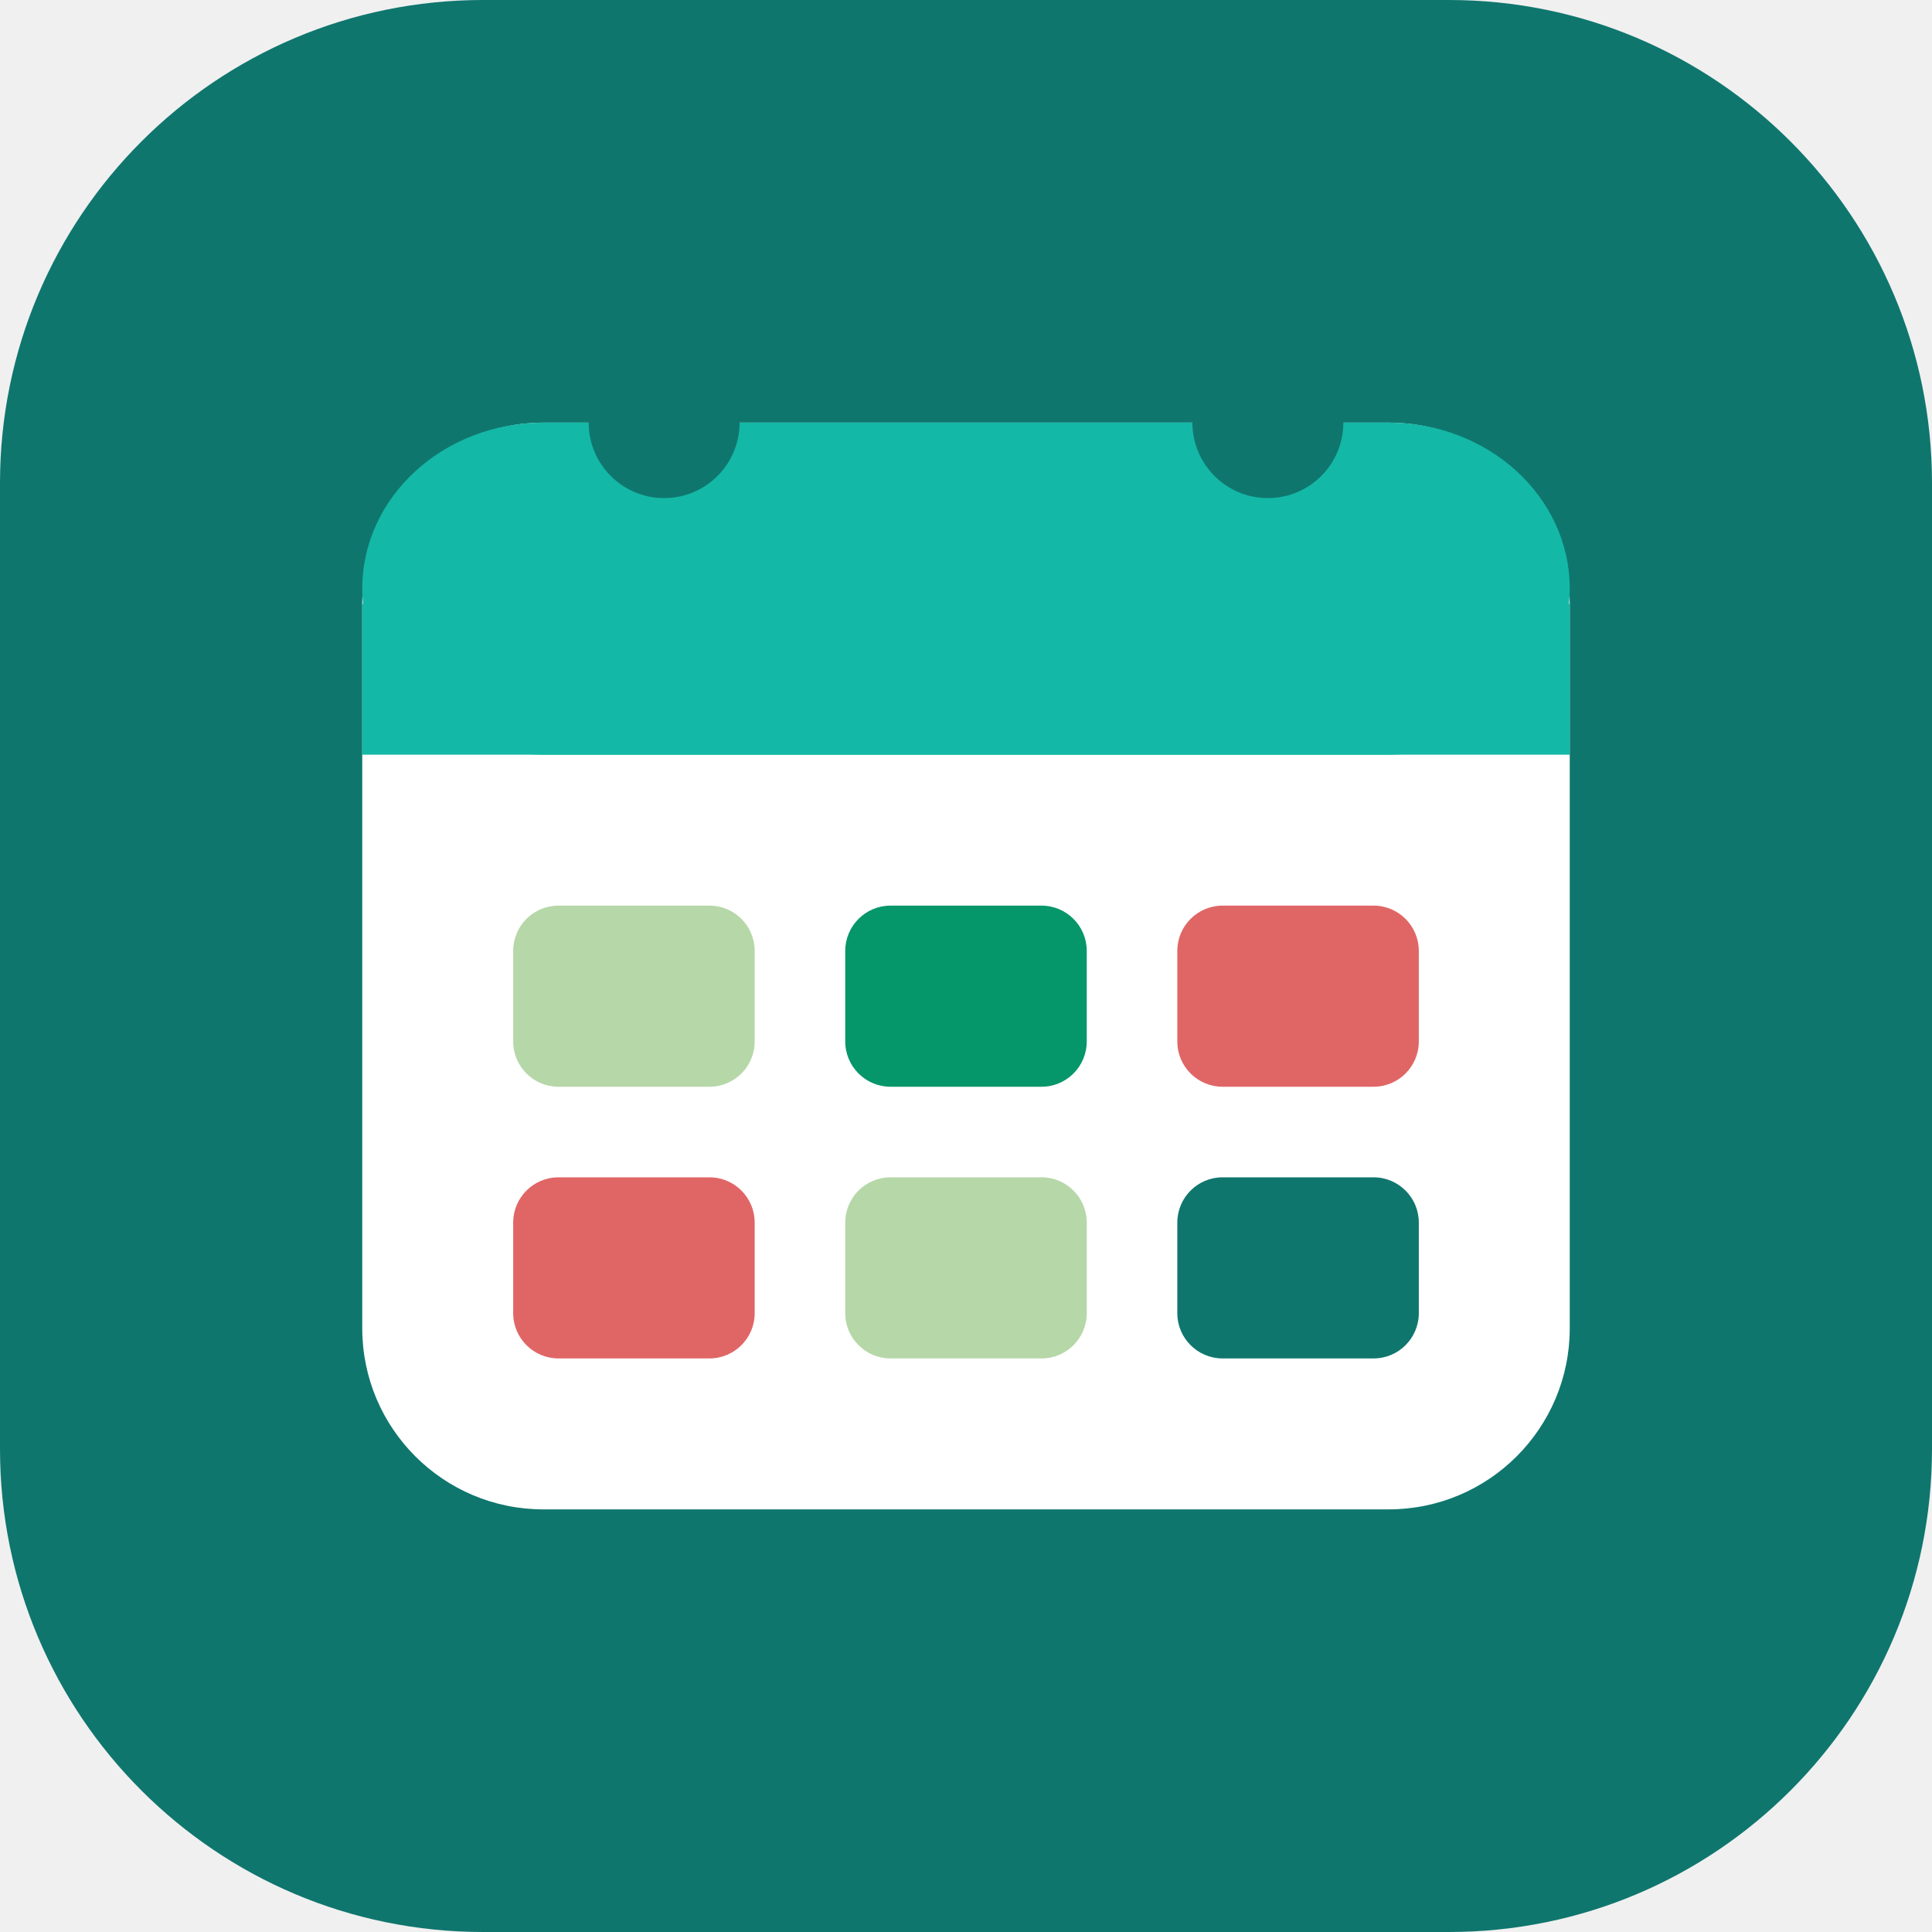
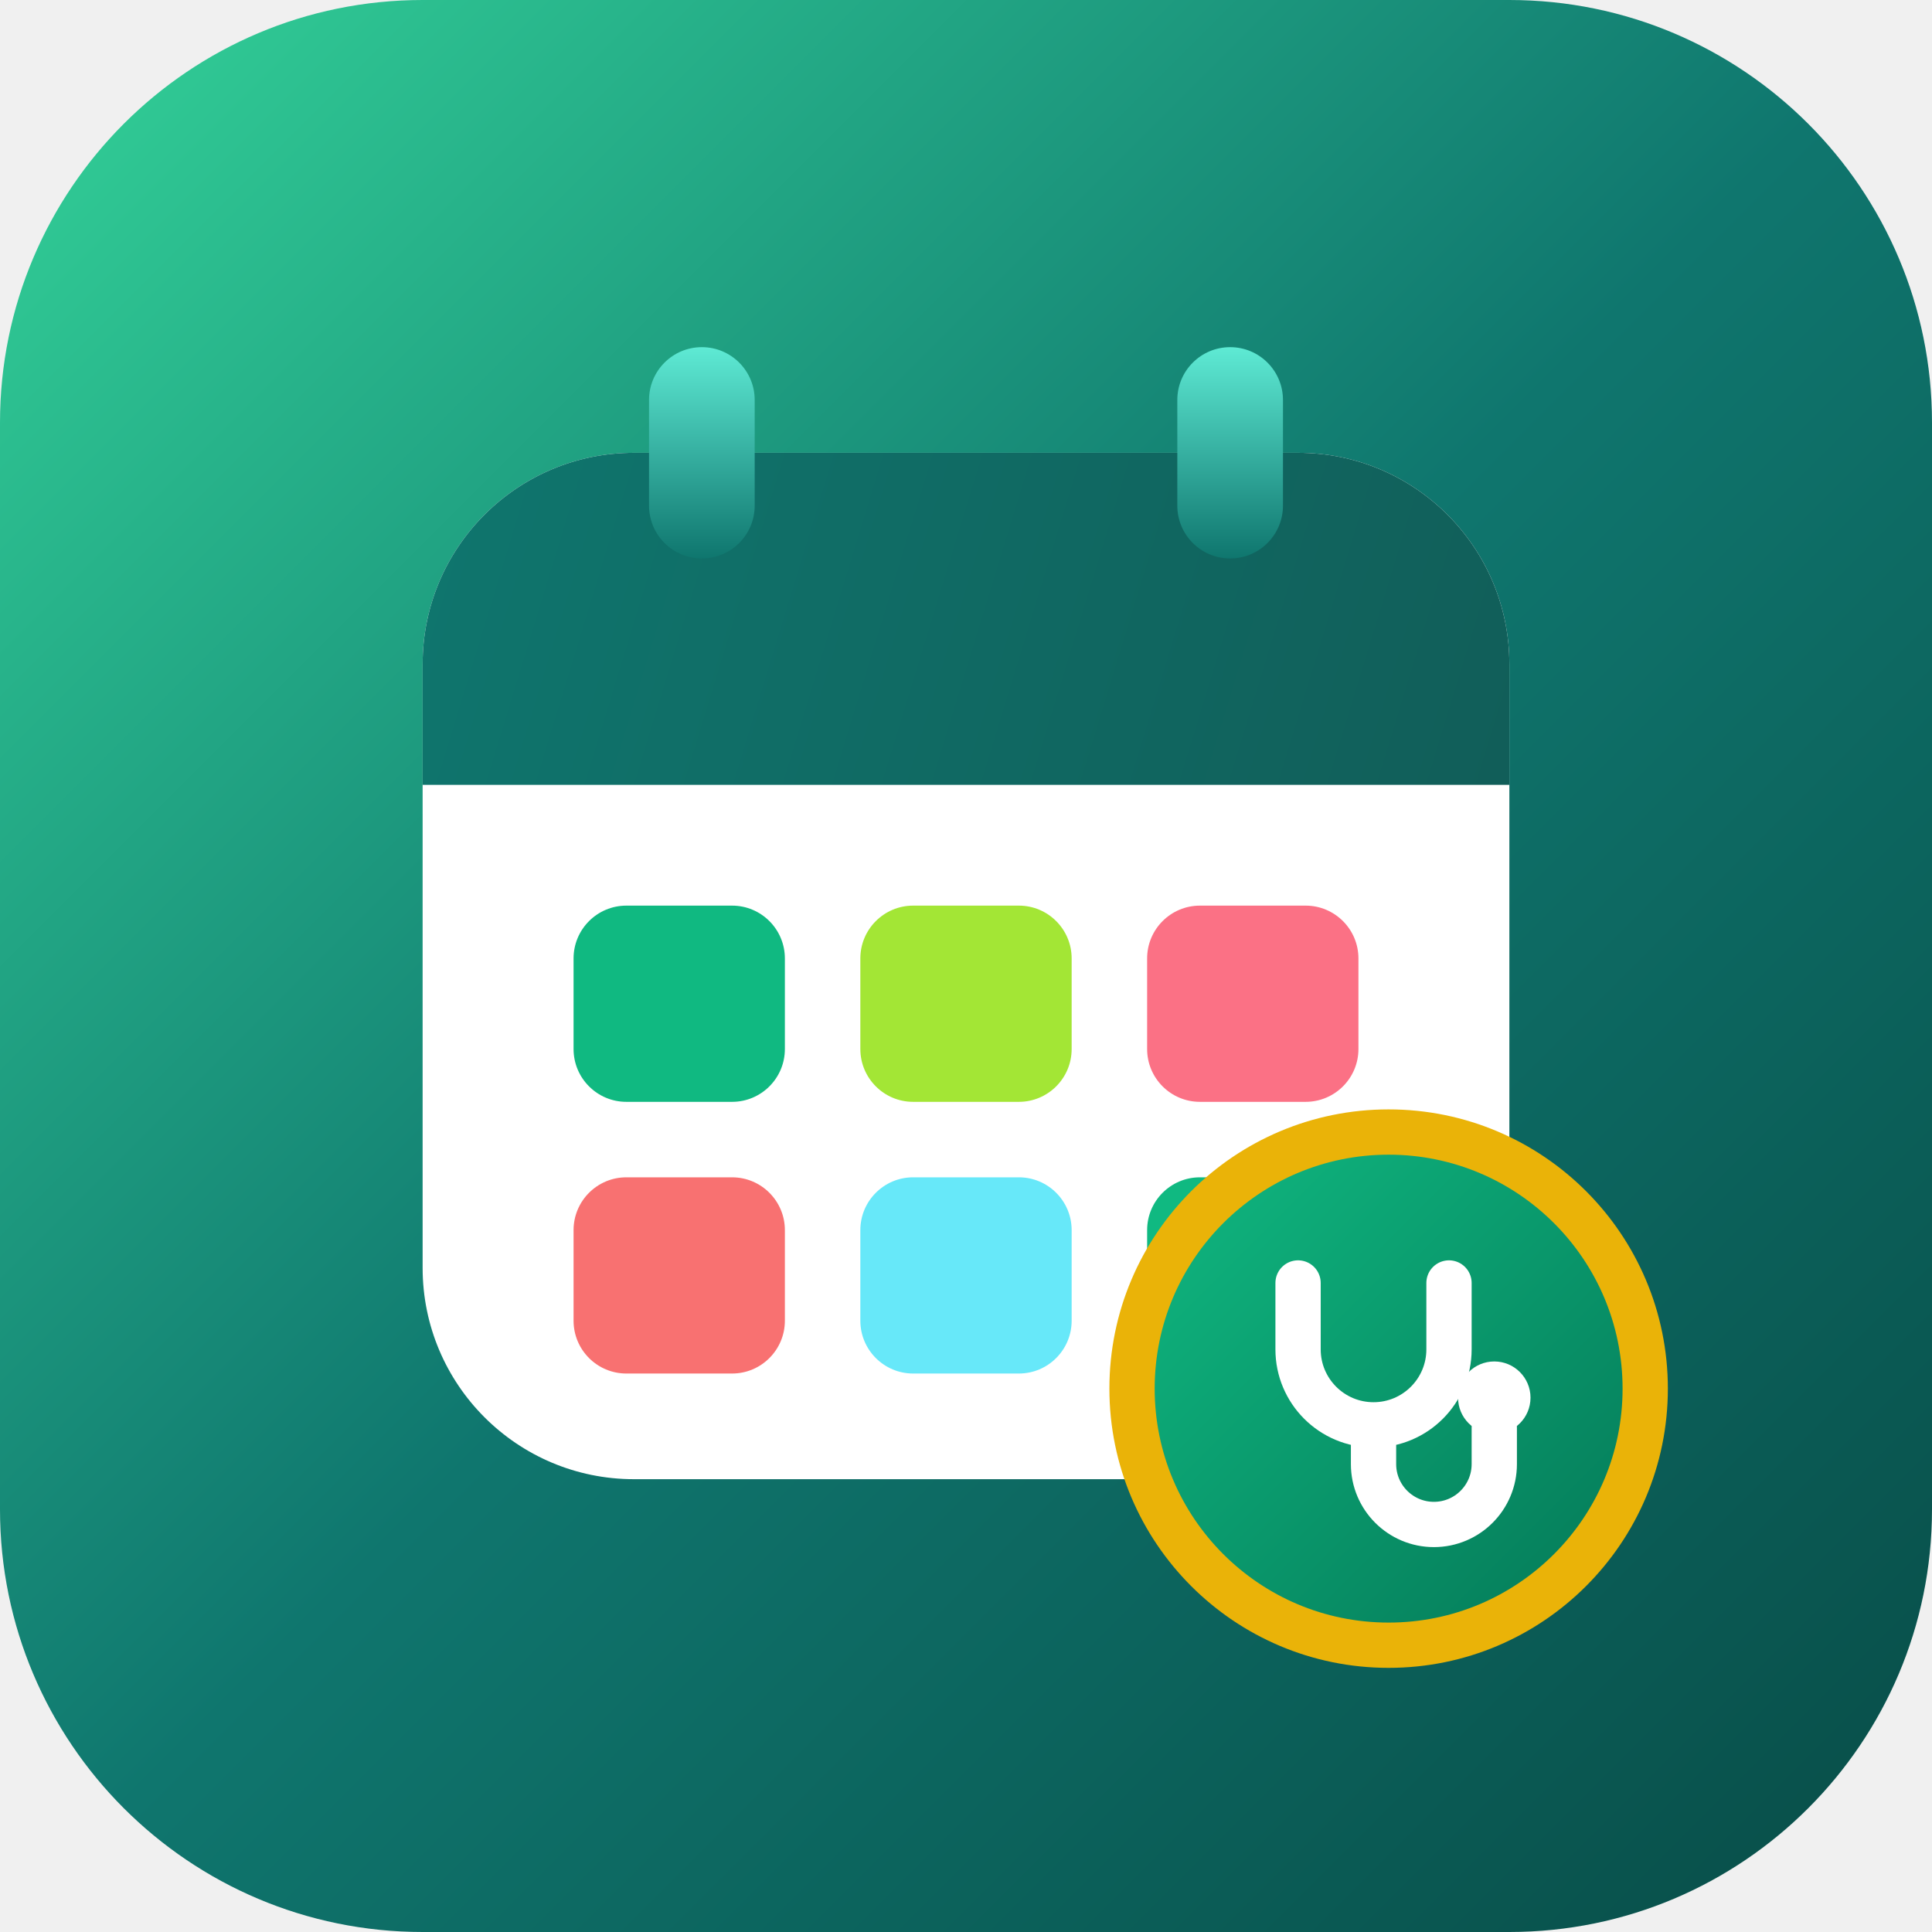
<svg xmlns="http://www.w3.org/2000/svg" viewBox="0 0 64 64" fill="none">
-   <rect width="64" height="64" rx="16" fill="#0f766e" />
-   <rect x="12" y="14" width="40" height="36" rx="6" fill="#ffffff" />
-   <rect x="12" y="14" width="40" height="11" rx="6" fill="#14b8a6" />
-   <rect x="12" y="20" width="40" height="5" fill="#14b8a6" />
-   <circle cx="22" cy="14" r="2.5" fill="#0f766e" />
-   <circle cx="42" cy="14" r="2.5" fill="#0f766e" />
-   <rect x="17" y="30" width="8" height="6" rx="1.5" fill="#b6d7a8" />
-   <rect x="28" y="30" width="8" height="6" rx="1.5" fill="#059669" />
-   <rect x="39" y="30" width="8" height="6" rx="1.5" fill="#e06666" />
-   <rect x="17" y="39" width="8" height="6" rx="1.5" fill="#e06666" />
-   <rect x="28" y="39" width="8" height="6" rx="1.5" fill="#b6d7a8" />
-   <rect x="39" y="39" width="8" height="6" rx="1.5" fill="#0f766e" />
+   <defs>
+     <linearGradient id="bg" x1="0" y1="0" x2="64" y2="64" gradientUnits="userSpaceOnUse">
+       <stop offset="0%" stop-color="#34d399" />
+       <stop offset="50%" stop-color="#0f766e" />
+       <stop offset="100%" stop-color="#084c47" />
+     </linearGradient>
+     <linearGradient id="hdr" x1="14" y1="14" x2="50" y2="25" gradientUnits="userSpaceOnUse">
+       <stop offset="0%" stop-color="#0f766e" />
+       <stop offset="100%" stop-color="#115e59" />
+     </linearGradient>
+     <linearGradient id="ring" x1="0" y1="0" x2="0" y2="1">
+       <stop offset="0%" stop-color="#5eead4" />
+       <stop offset="100%" stop-color="#0f766e" />
+     </linearGradient>
+     <linearGradient id="badge" x1="38" y1="38" x2="54" y2="54" gradientUnits="userSpaceOnUse">
+       <stop offset="0%" stop-color="#10b981" />
+       <stop offset="100%" stop-color="#047857" />
+     </linearGradient>
+   </defs>
+   <rect width="64" height="64" rx="14" fill="url(#bg)" />
+   <rect x="14" y="15" width="36" height="34" rx="7" fill="#ffffff" />
+   <path d="M14 22a7 7 0 0 1 7-7h22a7 7 0 0 1 7 7v4H14v-4Z" fill="url(#hdr)" />
+   <rect x="21.5" y="11.5" width="3.5" height="7" rx="1.75" fill="url(#ring)" />
+   <rect x="39" y="11.5" width="3.5" height="7" rx="1.75" fill="url(#ring)" />
+   <rect x="19" y="30" width="7" height="6.5" rx="1.75" fill="#10b981" />
+   <rect x="28.5" y="30" width="7" height="6.5" rx="1.75" fill="#a3e635" />
+   <rect x="38" y="30" width="7" height="6.5" rx="1.75" fill="#fb7185" />
+   <rect x="19" y="39" width="7" height="6.5" rx="1.75" fill="#f87171" />
+   <rect x="28.5" y="39" width="7" height="6.5" rx="1.75" fill="#67e8f9" />
+   <rect x="38" y="39" width="7" height="6.5" rx="1.75" fill="#10b981" />
+   <circle cx="46" cy="46" r="8.5" fill="url(#badge)" stroke="#eab308" stroke-width="1.5" />
+   <path d="M43 42.5v2.2a2.5 2.5 0 0 0 5 0v-2.2M45.5 47.2v1.3a2 2 0 0 0 4 0v-1.2" stroke="#ffffff" stroke-width="1.5" stroke-linecap="round" />
+   <circle cx="49.5" cy="46.3" r="1.2" fill="#ffffff" />
</svg>
